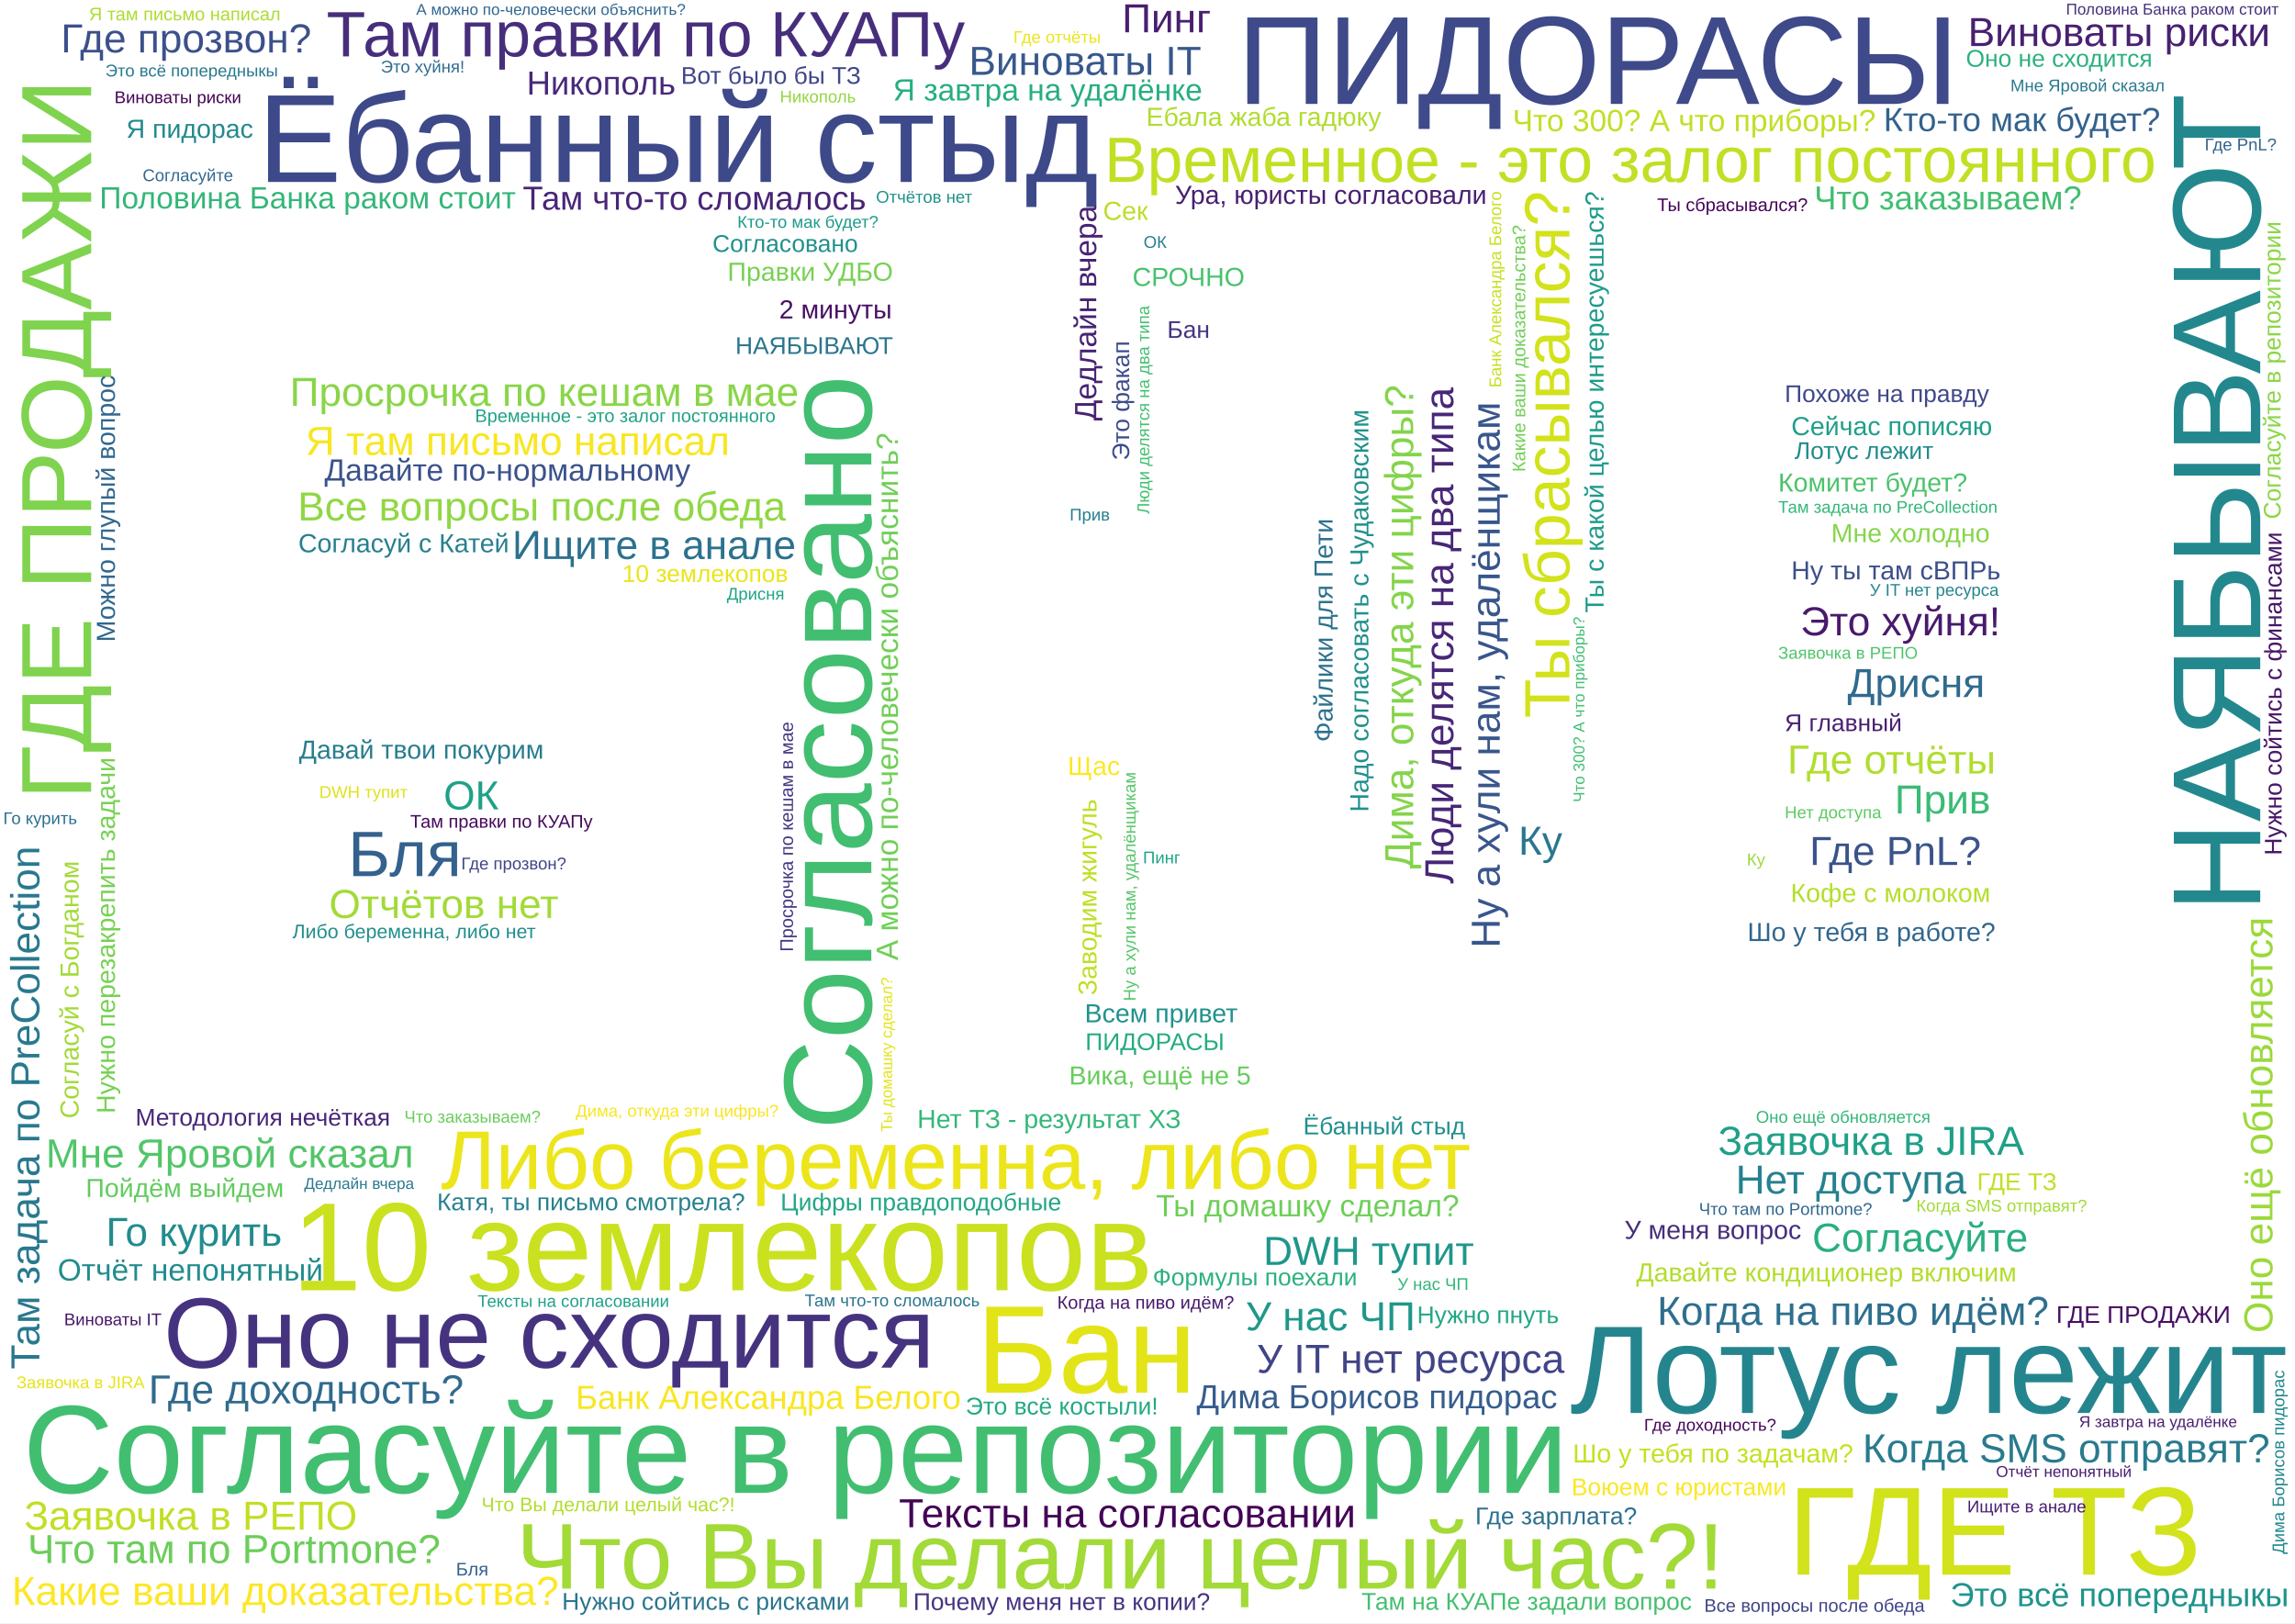
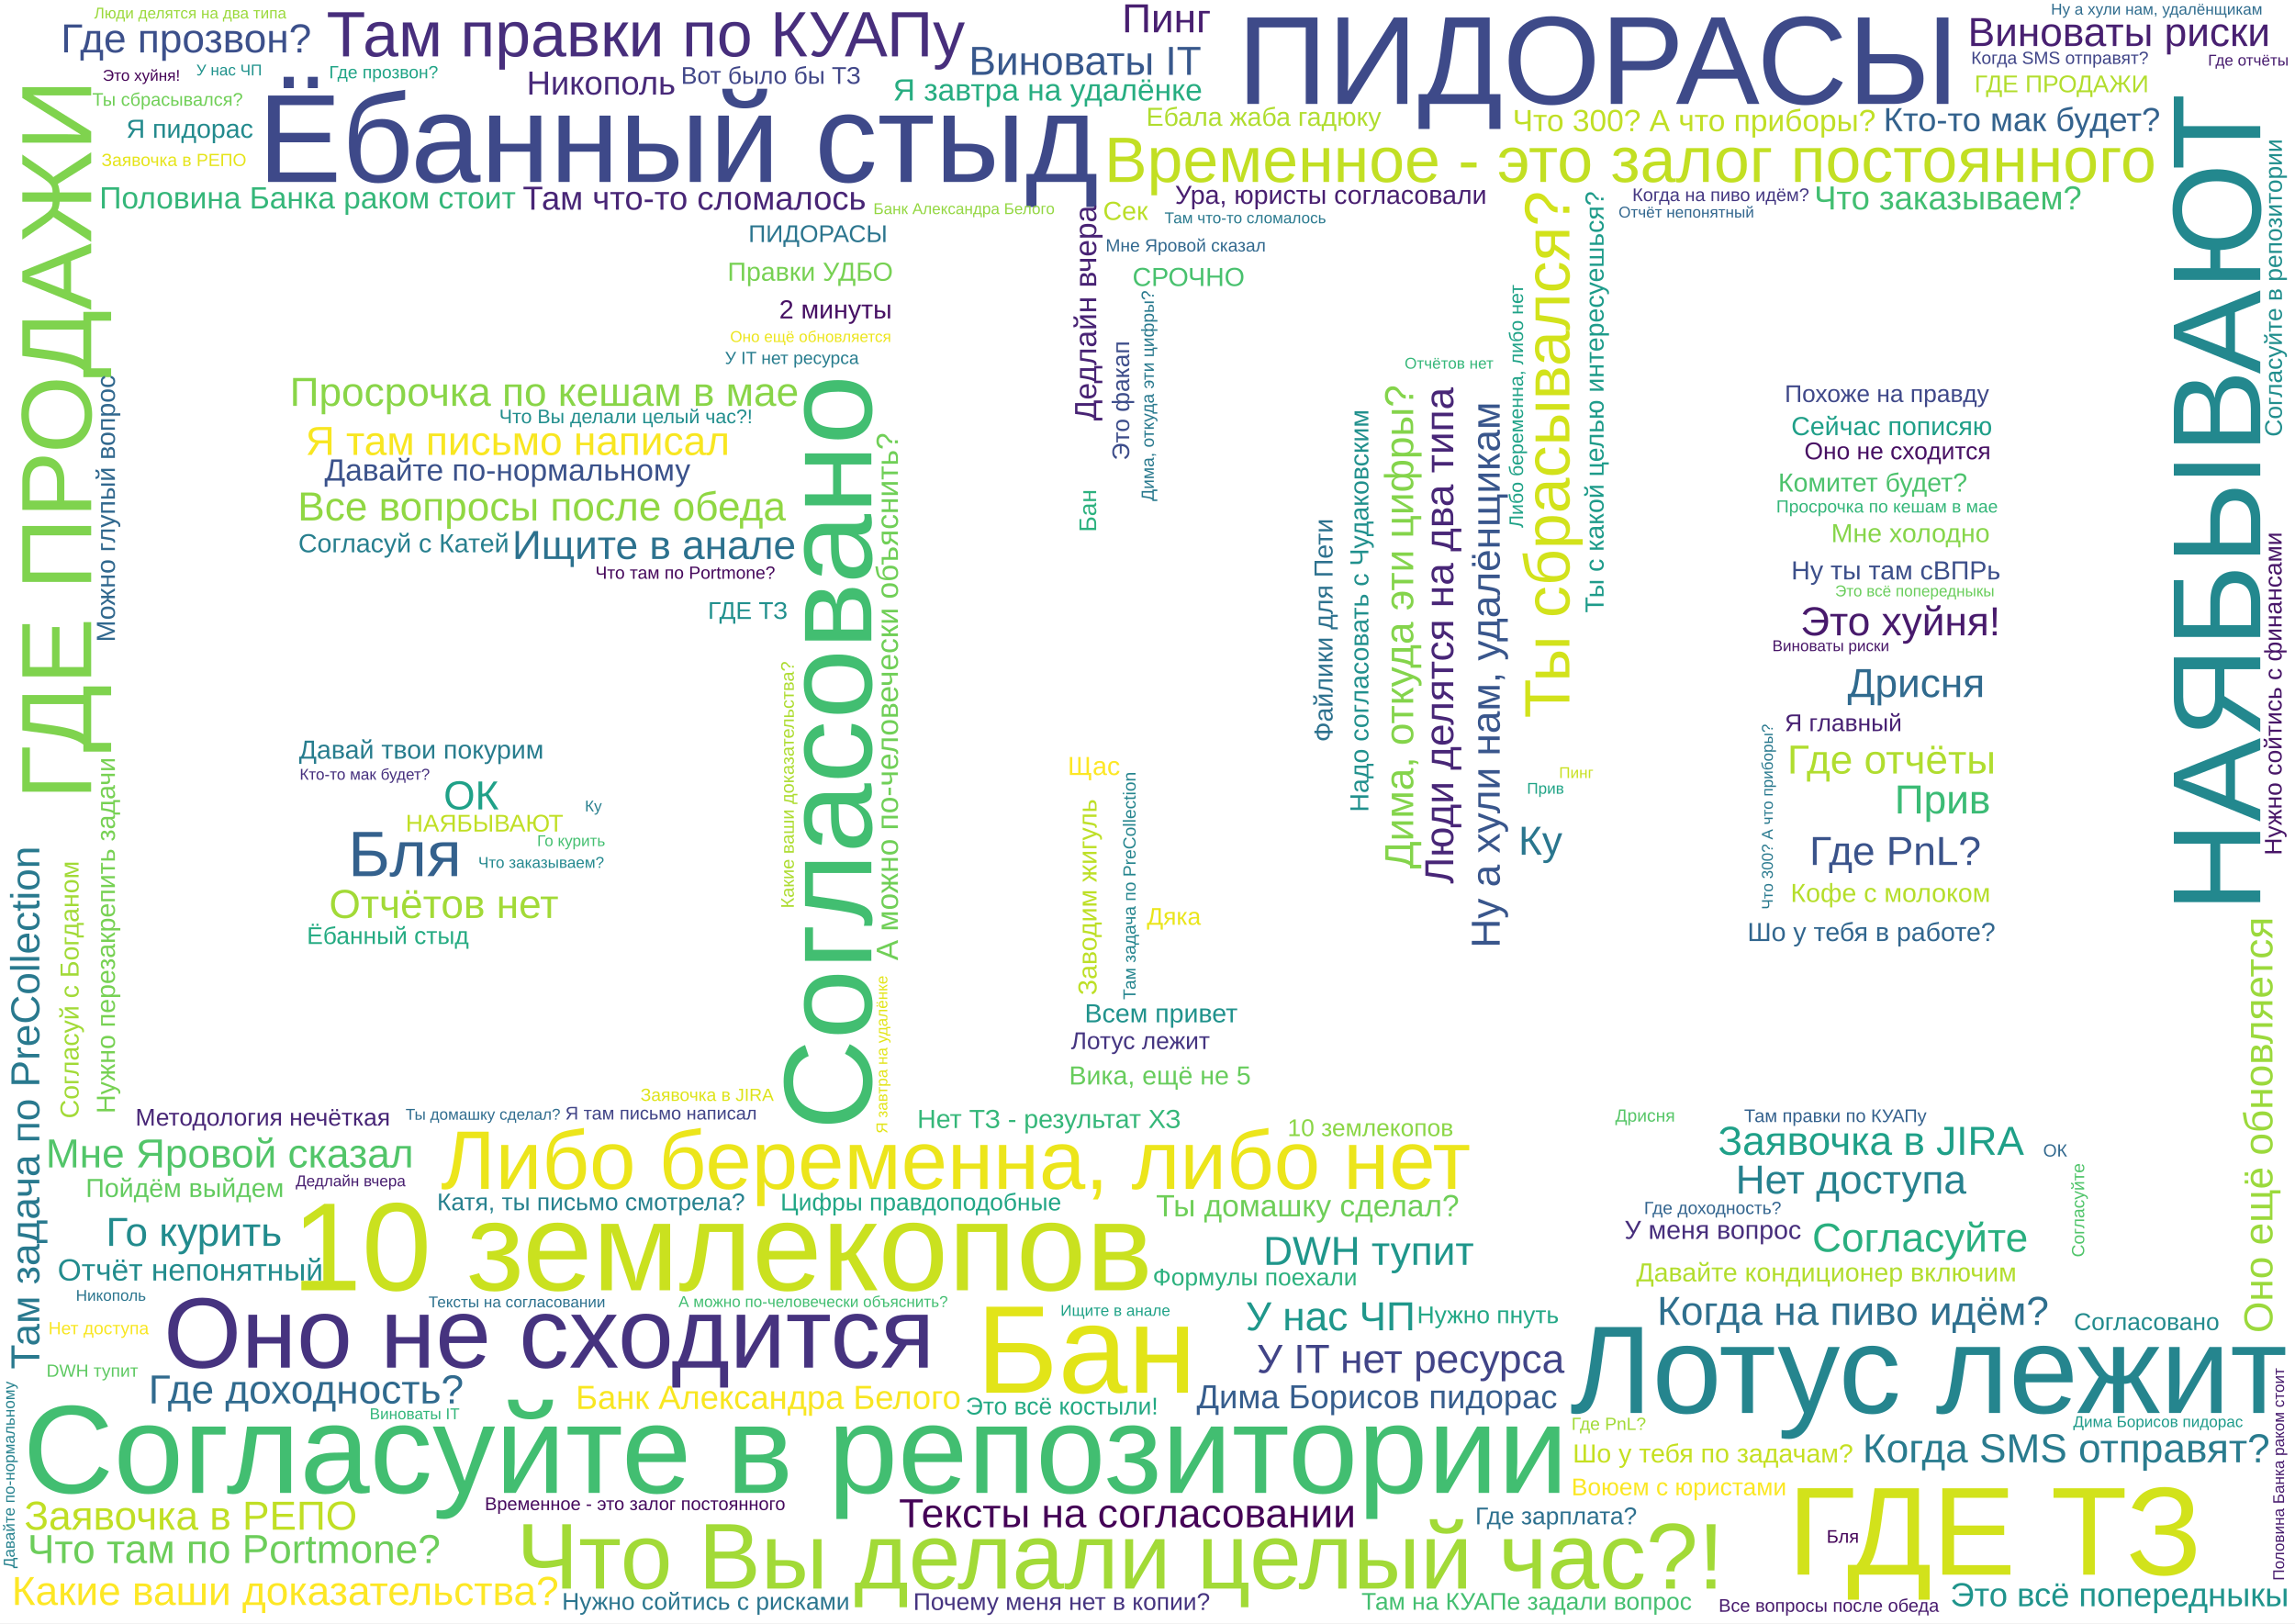
<svg xmlns="http://www.w3.org/2000/svg" width="28064" height="19848">
  <style>text{font-family:'Arial';font-weight:normal;font-style:normal;}</style>
  <rect width="100%" height="100%" style="fill:white" />
  <text transform="translate(3568,15777)" font-size="1536" style="fill:rgb(202, 225, 31)">10 землекопов</text>
  <text transform="translate(280,18255)" font-size="1536" style="fill:rgb(66, 190, 113)">Согласуйте в репозитории</text>
  <text transform="translate(3152,2225)" font-size="1536" style="fill:rgb(62, 73, 137)">Ёбанный стыд</text>
  <text transform="translate(15128,1271)" font-size="1536" style="fill:rgb(62, 74, 137)">ПИДОРАСЫ</text>
  <text transform="translate(27639,11157) rotate(-90)" font-size="1536" style="fill:rgb(35, 136, 142)">НАЯБЫВАЮТ</text>
  <text transform="translate(21856,19255)" font-size="1536" style="fill:rgb(210, 226, 27)">ГДЕ ТЗ</text>
  <text transform="translate(10655,13819) rotate(-90)" font-size="1536" style="fill:rgb(66, 190, 113)">Согласовано</text>
  <text transform="translate(19200,17278)" font-size="1528" style="fill:rgb(37, 133, 142)">Лотус лежит</text>
  <text transform="translate(11936,17030)" font-size="1528" style="fill:rgb(226, 228, 24)">Бан</text>
  <text transform="translate(2000,16723)" font-size="1224" style="fill:rgb(70, 51, 127)">Оно не сходится</text>
  <text transform="translate(1115,9781) rotate(-90)" font-size="1224" style="fill:rgb(127, 211, 78)">ГДЕ ПРОДАЖИ</text>
  <text transform="translate(6312,19425)" font-size="1144" style="fill:rgb(162, 218, 55)">Что Вы делали целый час?!</text>
  <text transform="translate(5392,14537)" font-size="1016" style="fill:rgb(236, 229, 27)">Либо беременна, либо нет</text>
  <text transform="translate(13504,2225)" font-size="784" style="fill:rgb(194, 223, 35)">Временное - это залог постоянного</text>
  <text transform="translate(3992,689)" font-size="784" style="fill:rgb(71, 46, 124)">Там правки по КУАПу</text>
  <text transform="translate(4256,10713)" font-size="784" style="fill:rgb(52, 97, 141)">Бля</text>
  <text transform="translate(19191,8781) rotate(-90)" font-size="784" style="fill:rgb(210, 226, 27)">Ты сбрасывался?</text>
  <text transform="translate(144,19625)" font-size="496" style="fill:rgb(253, 231, 37)">Какие ваши доказательства?</text>
  <text transform="translate(3736,5563)" font-size="496" style="fill:rgb(248, 230, 33)">Я там письмо написал</text>
  <text transform="translate(3640,6364)" font-size="496" style="fill:rgb(144, 215, 67)">Все вопросы после обеда</text>
  <text transform="translate(20264,16201)" font-size="496" style="fill:rgb(46, 111, 142)">Когда на пиво идём?</text>
  <text transform="translate(3544,4963)" font-size="496" style="fill:rgb(137, 213, 72)">Просрочка по кешам в мае</text>
  <text transform="translate(481,16743) rotate(-90)" font-size="496" style="fill:rgb(41, 121, 142)">Там задача по PreCollection</text>
  <text transform="translate(15368,16787)" font-size="496" style="fill:rgb(65, 68, 135)">У IT нет ресурса</text>
  <text transform="translate(5424,9897)" font-size="496" style="fill:rgb(31, 161, 136)">ОК</text>
  <text transform="translate(22160,15305)" font-size="496" style="fill:rgb(41, 175, 127)">Согласуйте</text>
  <text transform="translate(296,18705)" font-size="496" style="fill:rgb(192, 223, 37)">Заявочка в РЕПО</text>
  <text transform="translate(21008,14121)" font-size="496" style="fill:rgb(31, 160, 136)">Заявочка в JIRA</text>
  <text transform="translate(15448,15467)" font-size="496" style="fill:rgb(31, 150, 139)">DWH тупит</text>
  <text transform="translate(21224,14595)" font-size="496" style="fill:rgb(38, 129, 142)">Нет доступа</text>
  <text transform="translate(17281,10622) rotate(-90)" font-size="496" style="fill:rgb(132, 212, 75)">Дима, откуда эти цифры?</text>
  <text transform="translate(560,14275)" font-size="496" style="fill:rgb(82, 197, 105)">Мне Яровой сказал</text>
  <text transform="translate(336,19113)" font-size="496" style="fill:rgb(108, 205, 90)">Что там по Portmone?</text>
  <text transform="translate(1816,17161)" font-size="496" style="fill:rgb(48, 106, 142)">Где доходность?</text>
  <text transform="translate(22128,10577)" font-size="496" style="fill:rgb(58, 83, 139)">Где PnL?</text>
  <text transform="translate(22776,17881)" font-size="496" style="fill:rgb(41, 123, 142)">Когда SMS отправят?</text>
  <text transform="translate(744,641)" font-size="496" style="fill:rgb(60, 80, 139)">Где прозвон?</text>
  <text transform="translate(22592,8523)" font-size="496" style="fill:rgb(48, 106, 142)">Дрисня</text>
  <text transform="translate(18339,11592) rotate(-90)" font-size="496" style="fill:rgb(57, 86, 140)">Ну а хули нам, удалёнщикам</text>
  <text transform="translate(22016,7769)" font-size="496" style="fill:rgb(72, 26, 108)">Это хуйня!</text>
  <text transform="translate(24064,563)" font-size="496" style="fill:rgb(72, 32, 113)">Виноваты риски</text>
  <text transform="translate(11848,915)" font-size="496" style="fill:rgb(56, 88, 140)">Виноваты IT</text>
  <text transform="translate(15232,16267)" font-size="496" style="fill:rgb(31, 151, 139)">У нас ЧП</text>
  <text transform="translate(4024,11225)" font-size="496" style="fill:rgb(162, 218, 55)">Отчётов нет</text>
  <text transform="translate(27788,16300) rotate(-90)" font-size="496" style="fill:rgb(155, 217, 60)">Оно ещё обновляется</text>
  <text transform="translate(21856,9459)" font-size="496" style="fill:rgb(176, 221, 47)">Где отчёты</text>
  <text transform="translate(6264,6835)" font-size="496" style="fill:rgb(44, 113, 142)">Ищите в анале</text>
  <text transform="translate(10992,18675)" font-size="496" style="fill:rgb(68, 2, 86)">Тексты на согласовании</text>
  <text transform="translate(1296,15235)" font-size="496" style="fill:rgb(34, 139, 141)">Го курить</text>
  <text transform="translate(17771,10807) rotate(-90)" font-size="496" style="fill:rgb(72, 38, 119)">Люди делятся на два типа</text>
  <text transform="translate(18568,10451)" font-size="496" style="fill:rgb(42, 118, 142)">Ку</text>
  <text transform="translate(23168,9947)" font-size="496" style="fill:rgb(59, 187, 117)">Прив</text>
  <text transform="translate(13720,395)" font-size="496" style="fill:rgb(72, 31, 112)">Пинг</text>
  <text transform="translate(7040,17228)" font-size="408" style="fill:rgb(248, 230, 33)">Банк Александра Белого</text>
  <text transform="translate(6440,1156)" font-size="408" style="fill:rgb(72, 41, 121)">Никополь</text>
  <text transform="translate(6392,2564)" font-size="408" style="fill:rgb(72, 37, 118)">Там что-то сломалось</text>
  <text transform="translate(23848,19641)" font-size="408" style="fill:rgb(31, 148, 140)">Это всё попередныкы</text>
  <text transform="translate(22184,2561)" font-size="408" style="fill:rgb(66, 190, 113)">Что заказываем?</text>
  <text transform="translate(14632,17220)" font-size="408" style="fill:rgb(54, 93, 141)">Дима Борисов пидорас</text>
  <text transform="translate(23032,1603)" font-size="408" style="fill:rgb(51, 98, 141)">Кто-то мак будет?</text>
  <text transform="translate(1216,2549)" font-size="376" style="fill:rgb(52, 182, 121)">Половина Банка раком стоит</text>
  <text transform="translate(704,15658)" font-size="376" style="fill:rgb(34, 140, 141)">Отчёт непонятный</text>
  <text transform="translate(10980,11744) rotate(-90)" font-size="376" style="fill:rgb(112, 207, 87)">А можно по-человечески объяснить?</text>
  <text transform="translate(18496,1604)" font-size="376" style="fill:rgb(192, 223, 37)">Что 300? А что приборы?</text>
  <text transform="translate(13405,5144) rotate(-90)" font-size="376" style="fill:rgb(72, 35, 116)">Дедлайн вчера</text>
  <text transform="translate(10920,1229)" font-size="376" style="fill:rgb(39, 173, 129)">Я завтра на удалёнке</text>
  <text transform="translate(14136,14873)" font-size="376" style="fill:rgb(110, 206, 88)">Ты домашку сделал?</text>
  <text transform="translate(3968,5877)" font-size="376" style="fill:rgb(59, 82, 139)">Давайте по-нормальному</text>
  <text transform="translate(20008,15669)" font-size="320" style="fill:rgb(178, 221, 45)">Давайте кондиционер включим</text>
  <text transform="translate(22392,6629)" font-size="320" style="fill:rgb(134, 213, 73)">Мне холодно</text>
  <text transform="translate(14016,1539)" font-size="320" style="fill:rgb(176, 221, 47)">Ебала жаба гадюку</text>
  <text transform="translate(11216,13793)" font-size="320" style="fill:rgb(53, 183, 121)">Нет ТЗ - результат ХЗ</text>
  <text transform="translate(21368,11507)" font-size="320" style="fill:rgb(49, 102, 142)">Шо у тебя в работе?</text>
  <text transform="translate(19232,17883)" font-size="320" style="fill:rgb(197, 224, 33)">Шо у тебя по задачам?</text>
  <text transform="translate(1048,14637)" font-size="320" style="fill:rgb(99, 203, 95)">Пойдём выйдем</text>
  <text transform="translate(19609,7493) rotate(-90)" font-size="320" style="fill:rgb(30, 155, 138)">Ты с какой целью интересуешься?</text>
  <text transform="translate(21896,11029)" font-size="320" style="fill:rgb(181, 222, 43)">Кофе с молоком</text>
  <text transform="translate(13072,13261)" font-size="320" style="fill:rgb(103, 204, 92)">Вика, ещё не 5</text>
  <text transform="translate(13409,12170) rotate(-90)" font-size="320" style="fill:rgb(189, 223, 38)">Заводим жигуль</text>
  <text transform="translate(13264,12501)" font-size="320" style="fill:rgb(32, 146, 140)">Всем привет</text>
  <text transform="translate(21904,7085)" font-size="320" style="fill:rgb(60, 79, 138)">Ну ты там сВПРь</text>
  <text transform="translate(8896,3433)" font-size="320" style="fill:rgb(119, 209, 83)">Правки УДБО</text>
  <text transform="translate(21744,6011)" font-size="320" style="fill:rgb(76, 194, 108)">Комитет будет?</text>
  <text transform="translate(16733,9930) rotate(-90)" font-size="320" style="fill:rgb(33, 144, 141)">Надо согласовать с Чудаковским</text>
  <text transform="translate(14368,2493)" font-size="320" style="fill:rgb(72, 31, 112)">Ура, юристы согласовали</text>
  <text transform="translate(13056,9477)" font-size="320" style="fill:rgb(253, 231, 37)">Щас</text>
  <text transform="translate(13488,2689)" font-size="320" style="fill:rgb(186, 222, 40)">Сек</text>
  <text transform="translate(21904,5321)" font-size="320" style="fill:rgb(31, 159, 136)">Сейчас пописяю</text>
  <text transform="translate(9528,3894)" font-size="320" style="fill:rgb(71, 17, 100)">2 минуты</text>
  <text transform="translate(3656,9277)" font-size="320" style="fill:rgb(40, 125, 142)">Давай твои покурим</text>
  <text transform="translate(3648,6753)" font-size="320" style="fill:rgb(39, 127, 142)">Согласуй с Катей</text>
  <text transform="translate(961,13677) rotate(-90)" font-size="320" style="fill:rgb(162, 218, 55)">Согласуй с Богданом</text>
  <text transform="translate(1405,13616) rotate(-90)" font-size="320" style="fill:rgb(119, 209, 83)">Нужно перезакрепить задачи</text>
  <text transform="translate(13848,3497)" font-size="320" style="fill:rgb(72, 193, 110)">СРОЧНО</text>
  <text transform="translate(16295,9072) rotate(-90)" font-size="320" style="fill:rgb(45, 113, 142)">Файлики для Пети</text>
  <text transform="translate(1544,1685)" font-size="320" style="fill:rgb(35, 138, 141)">Я пидорас</text>
  <text transform="translate(1405,7851) rotate(-90)" font-size="320" style="fill:rgb(49, 104, 142)">Можно глупый вопрос</text>
  <text transform="translate(19864,15149)" font-size="320" style="fill:rgb(71, 46, 124)">У меня вопрос</text>
  <text transform="translate(16648,19684)" font-size="296" style="fill:rgb(68, 191, 112)">Там на КУАПе задали вопрос</text>
  <text transform="translate(21824,8940)" font-size="296" style="fill:rgb(72, 33, 115)">Я главный</text>
  <text transform="translate(13808,5629) rotate(-90)" font-size="296" style="fill:rgb(61, 77, 138)">Это факап</text>
  <text transform="translate(8328,1025)" font-size="296" style="fill:rgb(64, 70, 136)">Вот было бы ТЗ</text>
  <text transform="translate(19216,18284)" font-size="296" style="fill:rgb(251, 231, 35)">Воюем с юристами</text>
  <text transform="translate(14096,15718)" font-size="296" style="fill:rgb(44, 177, 126)">Формулы поехали</text>
  <text transform="translate(11168,19687)" font-size="296" style="fill:rgb(70, 52, 128)">Почему меня нет в копии?</text>
  <text transform="translate(5344,14799)" font-size="296" style="fill:rgb(38, 129, 142)">Катя, ты письмо смотрела?</text>
  <text transform="translate(17328,16180)" font-size="296" style="fill:rgb(34, 167, 133)">Нужно пнуть</text>
  <text transform="translate(18040,18639)" font-size="296" style="fill:rgb(45, 112, 142)">Где зарплата?</text>
  <text transform="translate(11808,17296)" font-size="296" style="fill:rgb(35, 169, 131)">Это всё костыли!</text>
  <text transform="translate(1656,13764)" font-size="296" style="fill:rgb(72, 38, 119)">Методология нечёткая</text>
  <text transform="translate(9544,14801)" font-size="296" style="fill:rgb(33, 166, 133)">Цифры правдоподобные</text>
  <text transform="translate(21824,4916)" font-size="296" style="fill:rgb(63, 72, 137)">Похоже на правду</text>
  <text transform="translate(6872,19684)" font-size="296" style="fill:rgb(43, 117, 142)">Нужно сойтись с рисками</text>
  <text transform="translate(27900,10458) rotate(-90)" font-size="296" style="fill:rgb(72, 22, 104)">Нужно сойтись с финансами</text>
-   <text transform="translate(7608,7116)" font-size="296" style="fill:rgb(234, 229, 26)">10 землекопов</text>
-   <text transform="translate(27888,6348) rotate(-90)" font-size="296" style="fill:rgb(139, 214, 70)">Согласуйте в репозитории</text>
-   <text transform="translate(15936,13871)" font-size="296" style="fill:rgb(33, 142, 141)">Ёбанный стыд</text>
-   <text transform="translate(13272,12840)" font-size="296" style="fill:rgb(37, 171, 130)">ПИДОРАСЫ</text>
-   <text transform="translate(8992,4328)" font-size="296" style="fill:rgb(43, 117, 142)">НАЯБЫВАЮТ</text>
-   <text transform="translate(24176,14552)" font-size="296" style="fill:rgb(192, 223, 37)">ГДЕ ТЗ</text>
-   <text transform="translate(8712,3080)" font-size="296" style="fill:rgb(33, 144, 141)">Согласовано</text>
-   <text transform="translate(21944,5612)" font-size="296" style="fill:rgb(34, 139, 141)">Лотус лежит</text>
-   <text transform="translate(14272,4132)" font-size="296" style="fill:rgb(69, 53, 129)">Бан</text>
-   <text transform="translate(24040,816)" font-size="296" style="fill:rgb(44, 177, 126)">Оно не сходится</text>
-   <text transform="translate(25144,16176)" font-size="296" style="fill:rgb(71, 16, 99)">ГДЕ ПРОДАЖИ</text>
-   <text transform="translate(5888,18479)" font-size="240" style="fill:rgb(178, 221, 45)">Что Вы делали целый час?!</text>
-   <text transform="translate(3576,11472)" font-size="240" style="fill:rgb(33, 142, 141)">Либо беременна, либо нет</text>
-   <text transform="translate(5808,5161)" font-size="224" style="fill:rgb(31, 162, 135)">Временное - это залог постоянного</text>
-   <text transform="translate(5016,10121)" font-size="224" style="fill:rgb(70, 10, 93)">Там правки по КУАПу</text>
-   <text transform="translate(5576,19265)" font-size="224" style="fill:rgb(52, 97, 141)">Бля</text>
-   <text transform="translate(20264,2581)" font-size="224" style="fill:rgb(69, 5, 89)">Ты сбрасывался?</text>
-   <text transform="translate(18651,5771) rotate(-90)" font-size="224" style="fill:rgb(112, 207, 87)">Какие ваши доказательства?</text>
-   <text transform="translate(1088,249)" font-size="224" style="fill:rgb(173, 220, 48)">Я там письмо написал</text>
-   <text transform="translate(20840,19709)" font-size="224" style="fill:rgb(65, 68, 135)">Все вопросы после обеда</text>
-   <text transform="translate(12928,16003)" font-size="224" style="fill:rgb(72, 27, 109)">Когда на пиво идём?</text>
-   <text transform="translate(9697,11637) rotate(-90)" font-size="224" style="fill:rgb(69, 56, 130)">Просрочка по кешам в мае</text>
-   <text transform="translate(21744,6271)" font-size="208" style="fill:rgb(52, 182, 121)">Там задача по PreCollection</text>
-   <text transform="translate(22864,7285)" font-size="208" style="fill:rgb(37, 133, 142)">У IT нет ресурса</text>
-   <text transform="translate(13984,3031)" font-size="208" style="fill:rgb(40, 125, 142)">ОК</text>
-   <text transform="translate(1744,2215)" font-size="208" style="fill:rgb(49, 104, 142)">Согласуйте</text>
-   <text transform="translate(21744,8055)" font-size="208" style="fill:rgb(80, 196, 106)">Заявочка в РЕПО</text>
-   <text transform="translate(200,16975)" font-size="208" style="fill:rgb(229, 228, 25)">Заявочка в JIRA</text>
-   <text transform="translate(3904,9757)" font-size="208" style="fill:rgb(221, 227, 24)">DWH тупит</text>
-   <text transform="translate(21824,10005)" font-size="208" style="fill:rgb(94, 201, 98)">Нет доступа</text>
-   <text transform="translate(7040,13655)" font-size="208" style="fill:rgb(248, 230, 33)">Дима, откуда эти цифры?</text>
-   <text transform="translate(24584,1117)" font-size="208" style="fill:rgb(41, 121, 142)">Мне Яровой сказал</text>
-   <text transform="translate(20776,14855)" font-size="208" style="fill:rgb(49, 104, 142)">Что там по Portmone?</text>
-   <text transform="translate(20104,17495)" font-size="208" style="fill:rgb(70, 8, 92)">Где доходность?</text>
-   <text transform="translate(26960,1839)" font-size="208" style="fill:rgb(50, 100, 142)">Где PnL?</text>
-   <text transform="translate(23432,14815)" font-size="208" style="fill:rgb(162, 218, 55)">Когда SMS отправят?</text>
-   <text transform="translate(5640,10631)" font-size="208" style="fill:rgb(64, 69, 136)">Где прозвон?</text>
-   <text transform="translate(8888,7333)" font-size="208" style="fill:rgb(32, 164, 134)">Дрисня</text>
-   <text transform="translate(13885,12241) rotate(-90)" font-size="208" style="fill:rgb(86, 198, 103)">Ну а хули нам, удалёнщикам</text>
-   <text transform="translate(4656,887)" font-size="208" style="fill:rgb(47, 108, 142)">Это хуйня!</text>
-   <text transform="translate(1400,1261)" font-size="208" style="fill:rgb(69, 4, 87)">Виноваты риски</text>
-   <text transform="translate(784,16205)" font-size="208" style="fill:rgb(72, 22, 104)">Виноваты IT</text>
-   <text transform="translate(17088,15773)" font-size="208" style="fill:rgb(50, 182, 122)">У нас ЧП</text>
-   <text transform="translate(10712,2479)" font-size="208" style="fill:rgb(32, 146, 140)">Отчётов нет</text>
-   <text transform="translate(21472,13729)" font-size="208" style="fill:rgb(53, 183, 121)">Оно ещё обновляется</text>
-   <text transform="translate(12392,525)" font-size="208" style="fill:rgb(236, 229, 27)">Где отчёты</text>
-   <text transform="translate(24056,18493)" font-size="208" style="fill:rgb(72, 29, 111)">Ищите в анале</text>
-   <text transform="translate(5840,15981)" font-size="208" style="fill:rgb(31, 162, 135)">Тексты на согласовании</text>
-   <text transform="translate(40,10077)" font-size="208" style="fill:rgb(44, 113, 142)">Го курить</text>
-   <text transform="translate(14053,6284) rotate(-90)" font-size="208" style="fill:rgb(68, 191, 112)">Люди делятся на два типа</text>
-   <text transform="translate(21360,10581)" font-size="208" style="fill:rgb(155, 217, 60)">Ку</text>
-   <text transform="translate(13080,6365)" font-size="208" style="fill:rgb(39, 127, 142)">Прив</text>
-   <text transform="translate(13976,10557)" font-size="208" style="fill:rgb(32, 164, 134)">Пинг</text>
-   <text transform="translate(18357,4740) rotate(-90)" font-size="208" style="fill:rgb(200, 224, 32)">Банк Александра Белого</text>
-   <text transform="translate(9536,1253)" font-size="208" style="fill:rgb(147, 215, 65)">Никополь</text>
-   <text transform="translate(9840,15973)" font-size="208" style="fill:rgb(43, 117, 142)">Там что-то сломалось</text>
-   <text transform="translate(1288,935)" font-size="208" style="fill:rgb(41, 121, 142)">Это всё попередныкы</text>
-   <text transform="translate(4944,13727)" font-size="208" style="fill:rgb(105, 205, 91)">Что заказываем?</text>
-   <text transform="translate(27933,19003) rotate(-90)" font-size="208" style="fill:rgb(35, 136, 142)">Дима Борисов пидорас</text>
-   <text transform="translate(9016,2785)" font-size="208" style="fill:rgb(30, 155, 138)">Кто-то мак будет?</text>
-   <text transform="translate(25264,178)" font-size="192" style="fill:rgb(70, 48, 126)">Половина Банка раком стоит</text>
-   <text transform="translate(24408,18060)" font-size="192" style="fill:rgb(72, 28, 110)">Отчёт непонятный</text>
-   <text transform="translate(5089,182)" font-size="192" style="fill:rgb(49, 102, 142)">А можно по-человечески объяснить?</text>
-   <text transform="translate(19374,9809) rotate(-90)" font-size="192" style="fill:rgb(66, 190, 113)">Что 300? А что приборы?</text>
-   <text transform="translate(3720,14538)" font-size="192" style="fill:rgb(41, 121, 142)">Дедлайн вчера</text>
-   <text transform="translate(25424,17450)" font-size="192" style="fill:rgb(72, 31, 112)">Я завтра на удалёнке</text>
-   <text transform="translate(10908,13842) rotate(-90)" font-size="192" style="fill:rgb(226, 228, 24)">Ты домашку сделал?</text>
+   <text transform="translate(14024,11308)" font-size="296" style="fill:rgb(234, 229, 26)">Дяка</text>
+   <text transform="translate(15744,13892)" font-size="296" style="fill:rgb(139, 214, 70)">10 землекопов</text>
+   <text transform="translate(27904,5340) rotate(-90)" font-size="296" style="fill:rgb(33, 142, 141)">Согласуйте в репозитории</text>
+   <text transform="translate(3752,11543)" font-size="296" style="fill:rgb(37, 171, 130)">Ёбанный стыд</text>
+   <text transform="translate(9152,2960)" font-size="296" style="fill:rgb(43, 117, 142)">ПИДОРАСЫ</text>
+   <text transform="translate(4960,10168)" font-size="296" style="fill:rgb(192, 223, 37)">НАЯБЫВАЮТ</text>
+   <text transform="translate(8656,7568)" font-size="296" style="fill:rgb(33, 144, 141)">ГДЕ ТЗ</text>
+   <text transform="translate(25360,16264)" font-size="296" style="fill:rgb(34, 139, 141)">Согласовано</text>
+   <text transform="translate(13096,12828)" font-size="296" style="fill:rgb(69, 53, 129)">Лотус лежит</text>
+   <text transform="translate(13404,6506) rotate(-90)" font-size="296" style="fill:rgb(44, 177, 126)">Бан</text>
+   <text transform="translate(22064,5616)" font-size="296" style="fill:rgb(71, 16, 99)">Оно не сходится</text>
+   <text transform="translate(24144,1128)" font-size="296" style="fill:rgb(178, 221, 45)">ГДЕ ПРОДАЖИ</text>
+   <text transform="translate(6104,5175)" font-size="240" style="fill:rgb(33, 142, 141)">Что Вы делали целый час?!</text>
+   <text transform="translate(18624,6455) rotate(-90)" font-size="240" style="fill:rgb(31, 162, 135)">Либо беременна, либо нет</text>
+   <text transform="translate(5928,18465)" font-size="224" style="fill:rgb(70, 10, 93)">Временное - это залог постоянного</text>
+   <text transform="translate(21328,13721)" font-size="224" style="fill:rgb(52, 97, 141)">Там правки по КУАПу</text>
+   <text transform="translate(22336,18865)" font-size="224" style="fill:rgb(69, 5, 89)">Бля</text>
+   <text transform="translate(1128,1293)" font-size="224" style="fill:rgb(112, 207, 87)">Ты сбрасывался?</text>
+   <text transform="translate(9707,11107) rotate(-90)" font-size="224" style="fill:rgb(173, 220, 48)">Какие ваши доказательства?</text>
+   <text transform="translate(6912,13689)" font-size="224" style="fill:rgb(65, 68, 135)">Я там письмо написал</text>
+   <text transform="translate(21016,19709)" font-size="224" style="fill:rgb(72, 27, 109)">Все вопросы после обеда</text>
+   <text transform="translate(19960,2459)" font-size="224" style="fill:rgb(69, 56, 130)">Когда на пиво идём?</text>
+   <text transform="translate(21720,6267)" font-size="216" style="fill:rgb(52, 182, 121)">Просрочка по кешам в мае</text>
+   <text transform="translate(13886,12224) rotate(-90)" font-size="216" style="fill:rgb(37, 133, 142)">Там задача по PreCollection</text>
+   <text transform="translate(8864,4451)" font-size="216" style="fill:rgb(40, 125, 142)">У IT нет ресурса</text>
+   <text transform="translate(24984,14142)" font-size="216" style="fill:rgb(49, 104, 142)">ОК</text>
+   <text transform="translate(25486,15373) rotate(-90)" font-size="216" style="fill:rgb(80, 196, 106)">Согласуйте</text>
+   <text transform="translate(1240,2030)" font-size="216" style="fill:rgb(229, 228, 25)">Заявочка в РЕПО</text>
+   <text transform="translate(7832,13462)" font-size="216" style="fill:rgb(221, 227, 24)">Заявочка в JIRA</text>
+   <text transform="translate(568,16835)" font-size="216" style="fill:rgb(94, 201, 98)">DWH тупит</text>
+   <text transform="translate(592,16315)" font-size="216" style="fill:rgb(248, 230, 33)">Нет доступа</text>
+   <text transform="translate(14109,6128) rotate(-90)" font-size="216" style="fill:rgb(41, 121, 142)">Дима, откуда эти цифры?</text>
+   <text transform="translate(13520,3075)" font-size="216" style="fill:rgb(49, 104, 142)">Мне Яровой сказал</text>
+   <text transform="translate(7280,7077)" font-size="216" style="fill:rgb(70, 8, 92)">Что там по Portmone?</text>
+   <text transform="translate(20104,14845)" font-size="216" style="fill:rgb(50, 100, 142)">Где доходность?</text>
+   <text transform="translate(19216,17485)" font-size="216" style="fill:rgb(162, 218, 55)">Где PnL?</text>
+   <text transform="translate(24104,782)" font-size="216" style="fill:rgb(64, 69, 136)">Когда SMS отправят?</text>
+   <text transform="translate(4024,957)" font-size="216" style="fill:rgb(32, 164, 134)">Где прозвон?</text>
+   <text transform="translate(19752,13715)" font-size="216" style="fill:rgb(86, 198, 103)">Дрисня</text>
+   <text transform="translate(25080,178)" font-size="192" style="fill:rgb(47, 108, 142)">Ну а хули нам, удалёнщикам</text>
+   <text transform="translate(1256,988)" font-size="192" style="fill:rgb(69, 4, 87)">Это хуйня!</text>
+   <text transform="translate(21672,7962)" font-size="192" style="fill:rgb(72, 22, 104)">Виноваты риски</text>
+   <text transform="translate(4520,17354)" font-size="192" style="fill:rgb(50, 182, 122)">Виноваты IT</text>
+   <text transform="translate(2400,922)" font-size="192" style="fill:rgb(32, 146, 140)">У нас ЧП</text>
+   <text transform="translate(17176,4508)" font-size="192" style="fill:rgb(53, 183, 121)">Отчётов нет</text>
+   <text transform="translate(8928,4182)" font-size="192" style="fill:rgb(236, 229, 27)">Оно ещё обновляется</text>
+   <text transform="translate(27000,802)" font-size="192" style="fill:rgb(72, 29, 111)">Где отчёты</text>
+   <text transform="translate(12968,16090)" font-size="192" style="fill:rgb(31, 162, 135)">Ищите в анале</text>
+   <text transform="translate(5240,15986)" font-size="192" style="fill:rgb(44, 113, 142)">Тексты на согласовании</text>
+   <text transform="translate(6568,10346)" font-size="192" style="fill:rgb(68, 191, 112)">Го курить</text>
+   <text transform="translate(1152,226)" font-size="192" style="fill:rgb(155, 217, 60)">Люди делятся на два типа</text>
+   <text transform="translate(7152,9922)" font-size="192" style="fill:rgb(39, 127, 142)">Ку</text>
+   <text transform="translate(18672,9706)" font-size="192" style="fill:rgb(32, 164, 134)">Прив</text>
+   <text transform="translate(19064,9514)" font-size="192" style="fill:rgb(200, 224, 32)">Пинг</text>
+   <text transform="translate(10680,2618)" font-size="192" style="fill:rgb(147, 215, 65)">Банк Александра Белого</text>
+   <text transform="translate(928,15906)" font-size="192" style="fill:rgb(43, 117, 142)">Никополь</text>
+   <text transform="translate(14240,2730)" font-size="192" style="fill:rgb(41, 121, 142)">Там что-то сломалось</text>
+   <text transform="translate(22440,7292)" font-size="192" style="fill:rgb(105, 205, 91)">Это всё попередныкы</text>
+   <text transform="translate(5848,10612)" font-size="192" style="fill:rgb(35, 136, 142)">Что заказываем?</text>
+   <text transform="translate(25352,17450)" font-size="192" style="fill:rgb(30, 155, 138)">Дима Борисов пидорас</text>
+   <text transform="translate(3664,9534)" font-size="192" style="fill:rgb(70, 48, 126)">Кто-то мак будет?</text>
+   <text transform="translate(27930,19327) rotate(-90)" font-size="192" style="fill:rgb(72, 28, 110)">Половина Банка раком стоит</text>
+   <text transform="translate(19792,2660)" font-size="192" style="fill:rgb(49, 102, 142)">Отчёт непонятный</text>
+   <text transform="translate(8297,15982)" font-size="192" style="fill:rgb(66, 190, 113)">А можно по-человечески объяснить?</text>
+   <text transform="translate(21678,11121) rotate(-90)" font-size="192" style="fill:rgb(41, 121, 142)">Что 300? А что приборы?</text>
+   <text transform="translate(3616,14506)" font-size="192" style="fill:rgb(72, 31, 112)">Дедлайн вчера</text>
+   <text transform="translate(10850,13861) rotate(-90)" font-size="192" style="fill:rgb(226, 228, 24)">Я завтра на удалёнке</text>
+   <text transform="translate(4960,13692)" font-size="192" style="fill:rgb(47, 108, 142)">Ты домашку сделал?</text>
+   <text transform="translate(178,19176) rotate(-90)" font-size="192" style="fill:rgb(38, 130, 142)">Давайте по-нормальному</text>
</svg>
